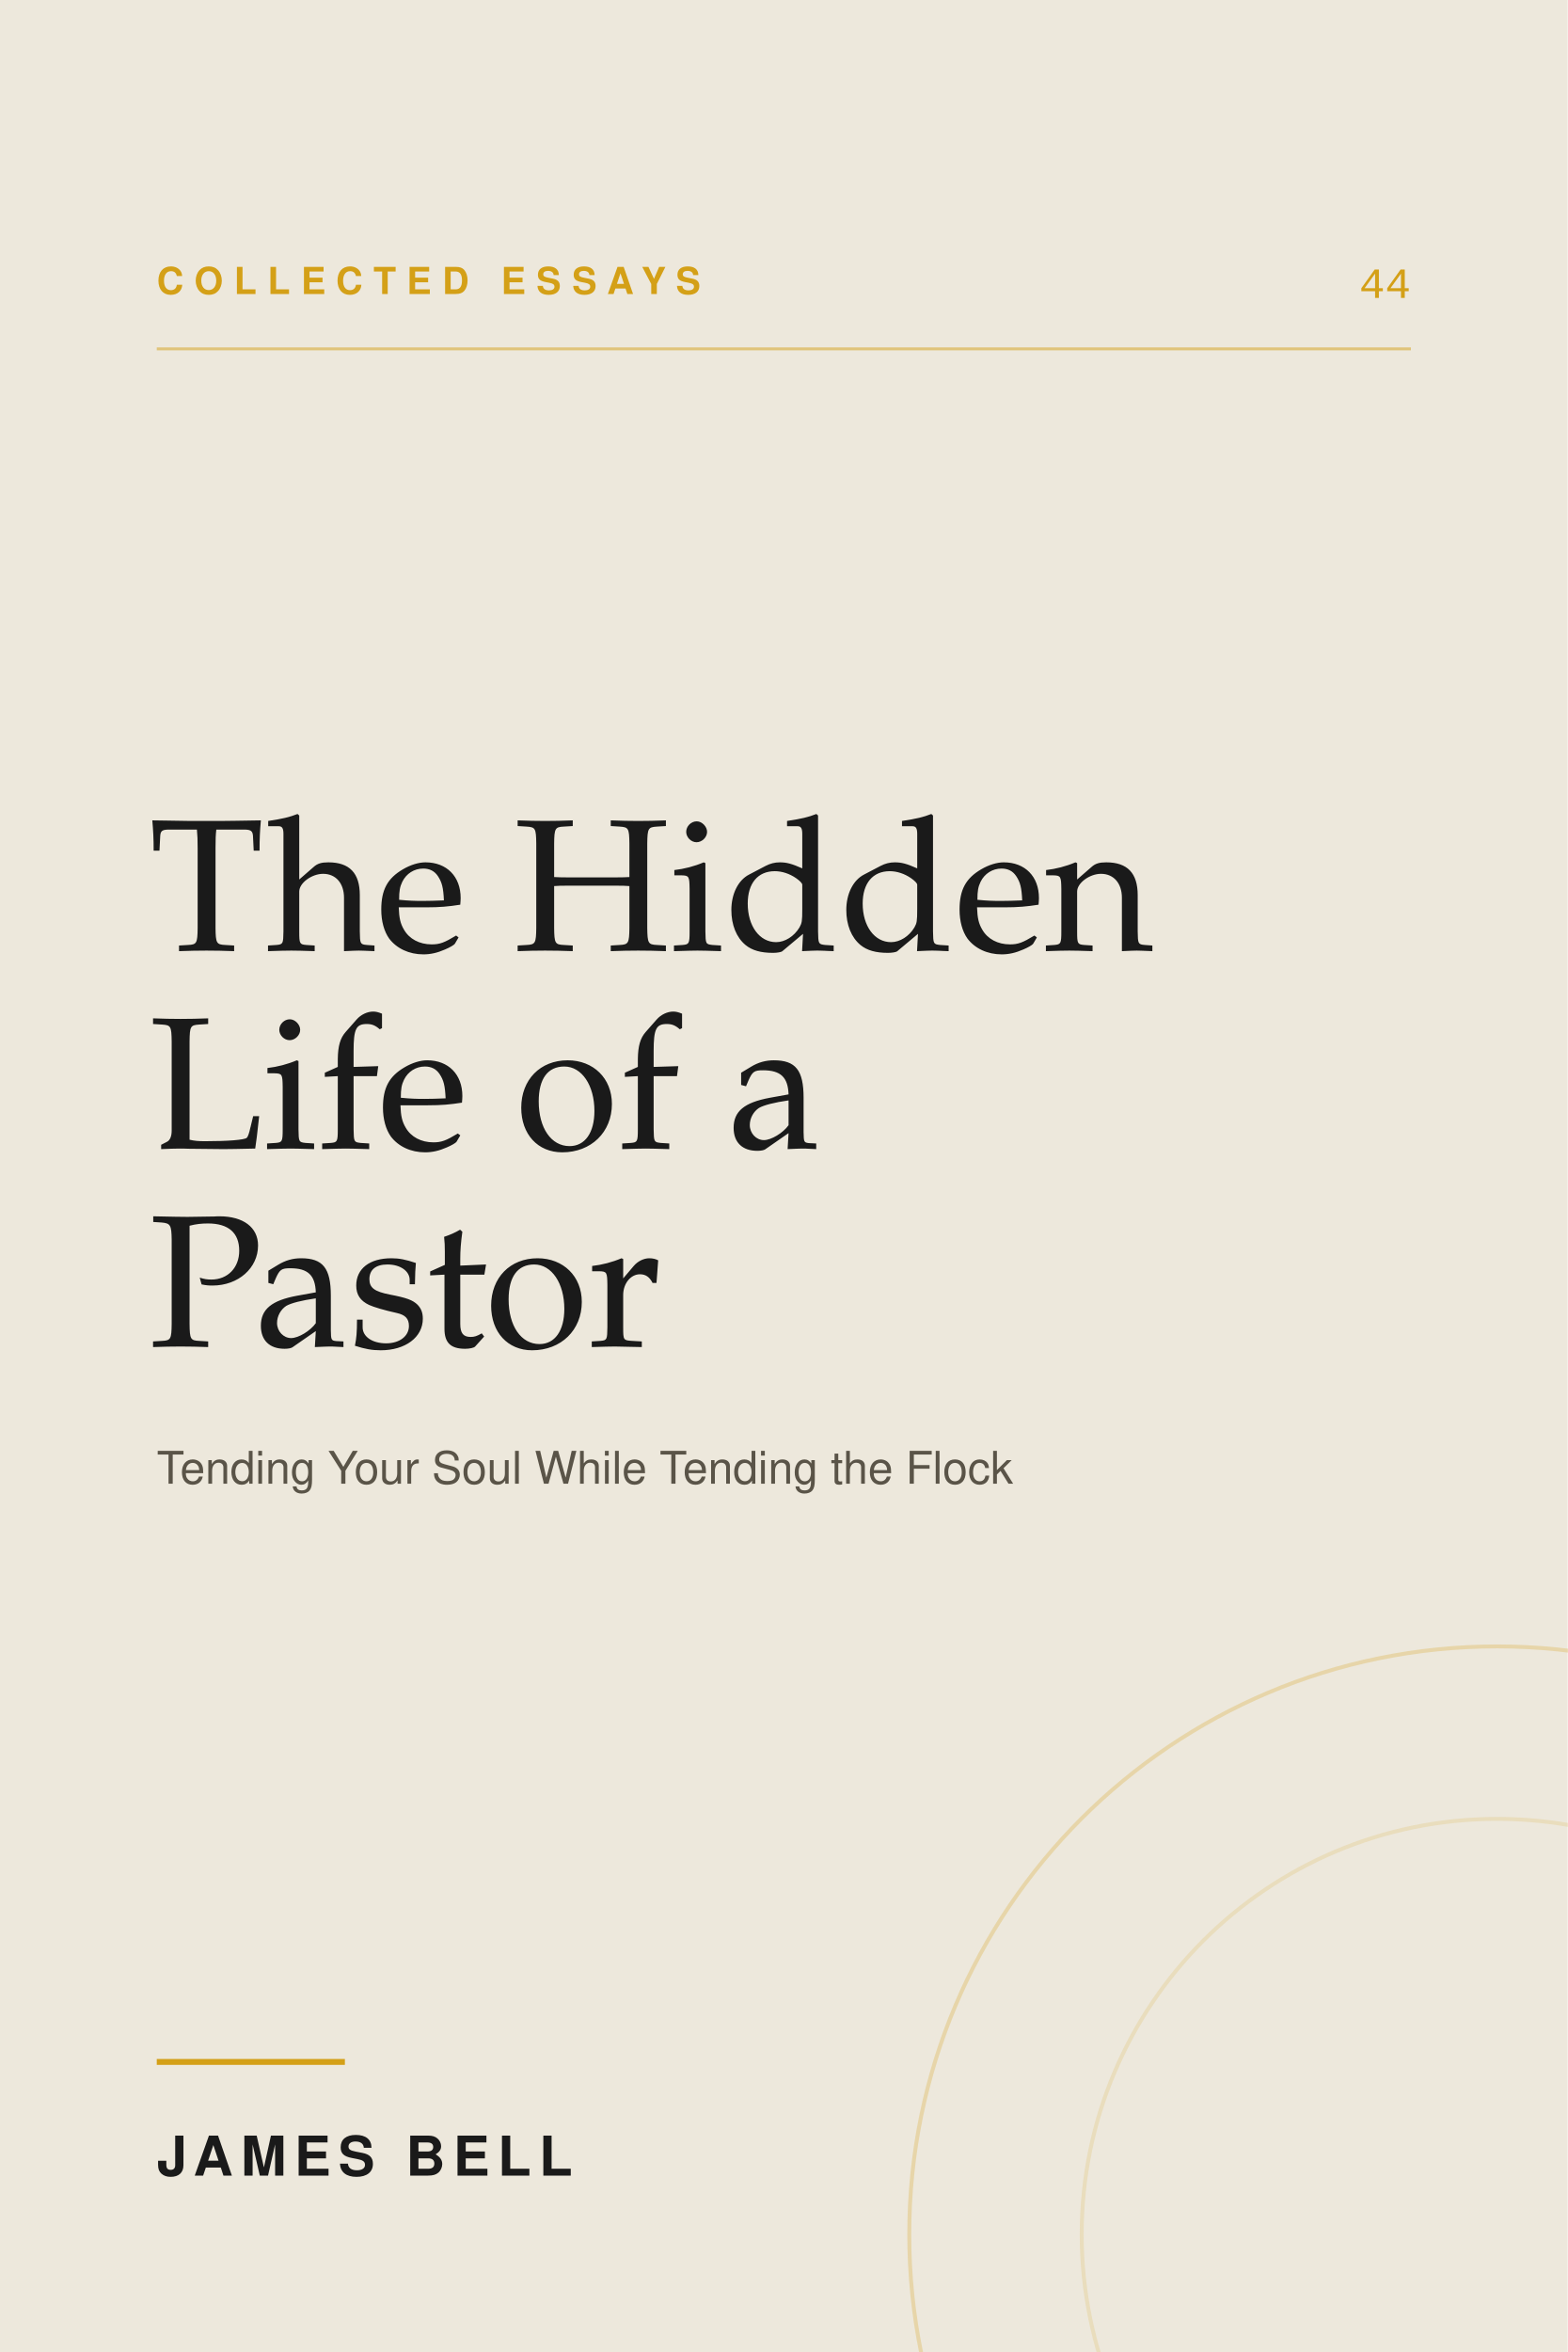
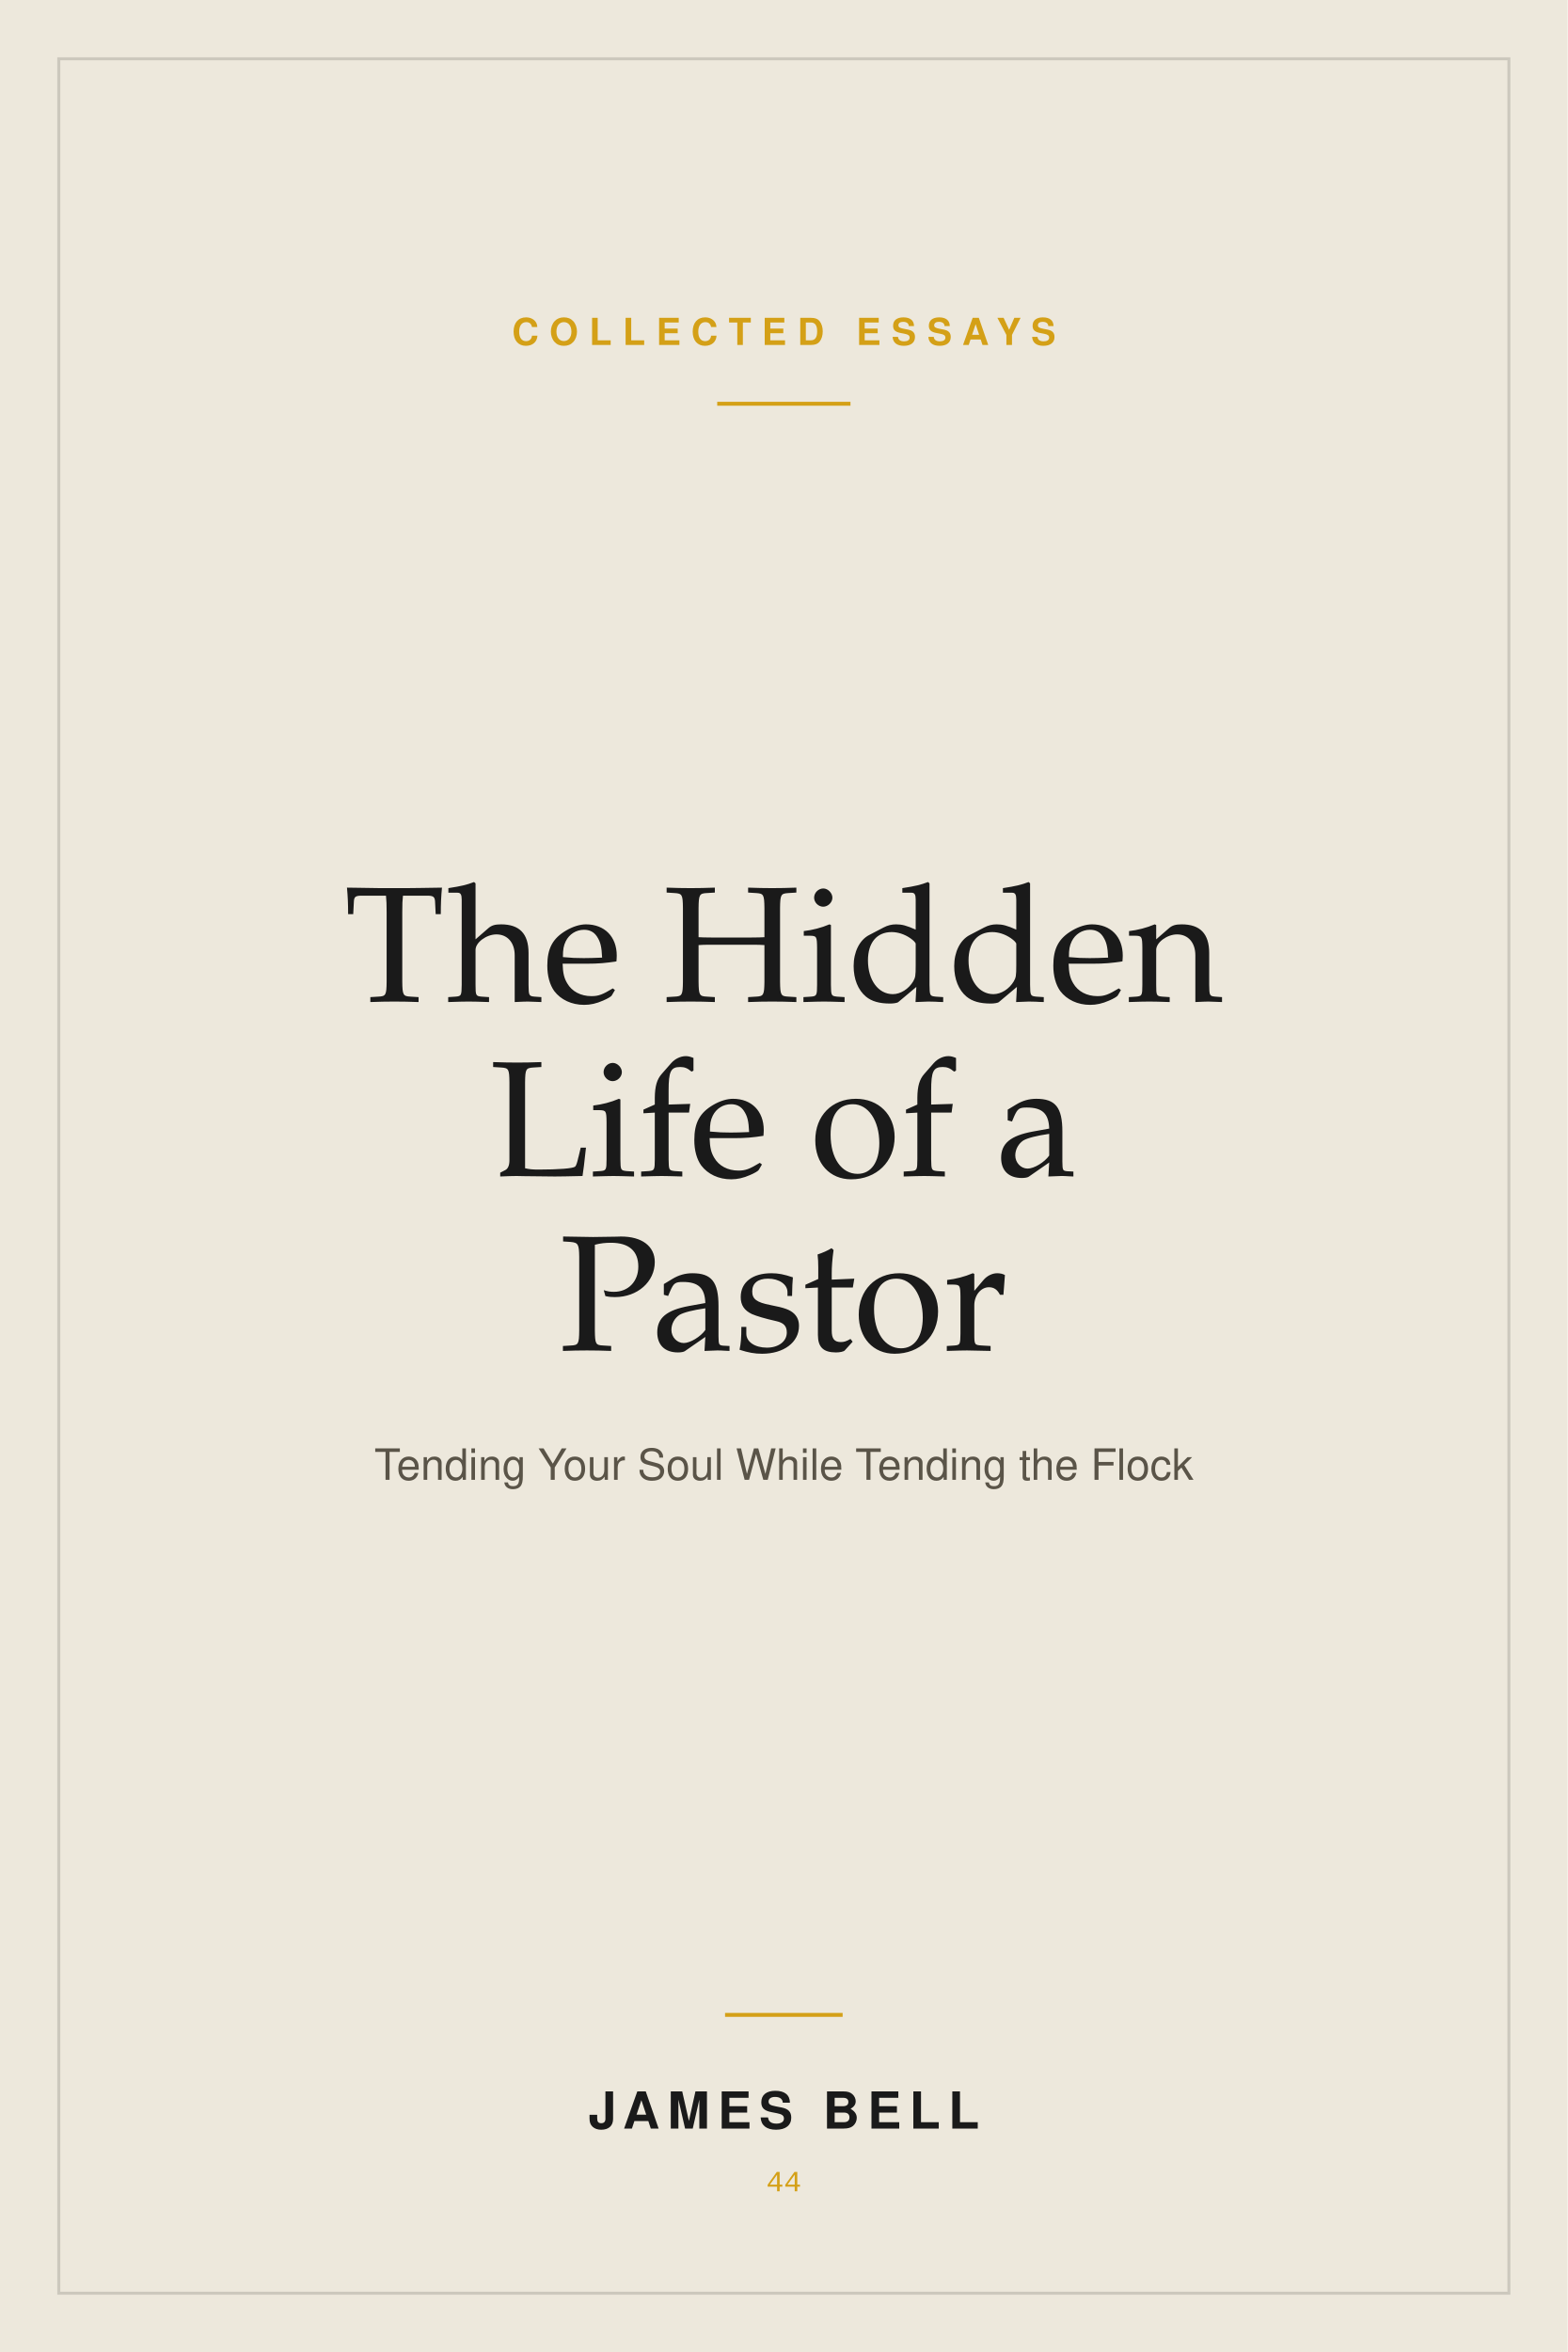
<svg xmlns="http://www.w3.org/2000/svg" width="800" height="1200" viewBox="0 0 800 1200" role="img" aria-label="The Hidden Life of a Pastor by James Bell">
  <rect width="800" height="1200" fill="#EDE8DC" />
-   <circle cx="764" cy="1140" r="300" fill="none" stroke="#D4A017" stroke-width="2" opacity="0.26" />
-   <circle cx="764" cy="1140" r="212" fill="none" stroke="#D4A017" stroke-width="2" opacity="0.16" />
-   <text x="80" y="150" font-family="Helvetica, Arial, sans-serif" font-size="19" letter-spacing="5.5" font-weight="700" fill="#D4A017">COLLECTED ESSAYS</text>
-   <text x="720" y="152" text-anchor="end" font-family="'JetBrains Mono', 'Courier New', monospace" font-size="22" fill="#D4A017">44</text>
-   <line x1="80" y1="178" x2="720" y2="178" stroke="#D4A017" stroke-width="1.5" opacity="0.5" />
-   <text x="76" y="485" font-family="Palatino, 'Palatino Linotype', Georgia, serif" font-size="96" font-weight="400" fill="#1A1A1A">The Hidden</text>
-   <text x="76" y="586" font-family="Palatino, 'Palatino Linotype', Georgia, serif" font-size="96" font-weight="400" fill="#1A1A1A">Life of a</text>
-   <text x="76" y="687" font-family="Palatino, 'Palatino Linotype', Georgia, serif" font-size="96" font-weight="400" fill="#1A1A1A">Pastor</text>
-   <text x="80" y="757" font-family="Helvetica, Arial, sans-serif" font-size="23" fill="#5A5448">Tending Your Soul While Tending the Flock</text>
-   <line x1="80" y1="1052" x2="176" y2="1052" stroke="#D4A017" stroke-width="3" />
-   <text x="80" y="1110" font-family="Helvetica, Arial, sans-serif" font-size="28" letter-spacing="4" font-weight="700" fill="#1A1A1A">JAMES BELL</text>
+   <rect x="30" y="30" width="740" height="1140" fill="none" stroke="#1A1A1A" stroke-width="1.5" opacity="0.16" />
+   <text x="400" y="176" text-anchor="middle" font-family="Helvetica, Arial, sans-serif" font-size="19" letter-spacing="5.5" font-weight="700" fill="#D4A017">COLLECTED ESSAYS</text>
+   <line x1="366" y1="206" x2="434" y2="206" stroke="#D4A017" stroke-width="2" />
+   <text x="400" y="511" text-anchor="middle" font-family="Palatino, 'Palatino Linotype', Georgia, serif" font-size="84" fill="#1A1A1A">The Hidden</text>
+   <text x="400" y="600" text-anchor="middle" font-family="Palatino, 'Palatino Linotype', Georgia, serif" font-size="84" fill="#1A1A1A">Life of a</text>
+   <text x="400" y="689" text-anchor="middle" font-family="Palatino, 'Palatino Linotype', Georgia, serif" font-size="84" fill="#1A1A1A">Pastor</text>
+   <text x="400" y="755" text-anchor="middle" font-family="Helvetica, Arial, sans-serif" font-size="22" fill="#5A5448">Tending Your Soul While Tending the Flock</text>
+   <line x1="370" y1="1028" x2="430" y2="1028" stroke="#D4A017" stroke-width="2" />
+   <text x="400" y="1086" text-anchor="middle" font-family="Helvetica, Arial, sans-serif" font-size="26" letter-spacing="4" font-weight="700" fill="#1A1A1A">JAMES BELL</text>
+   <text x="400" y="1118" text-anchor="middle" font-family="'JetBrains Mono', 'Courier New', monospace" font-size="15" fill="#D4A017">44</text>
</svg>
